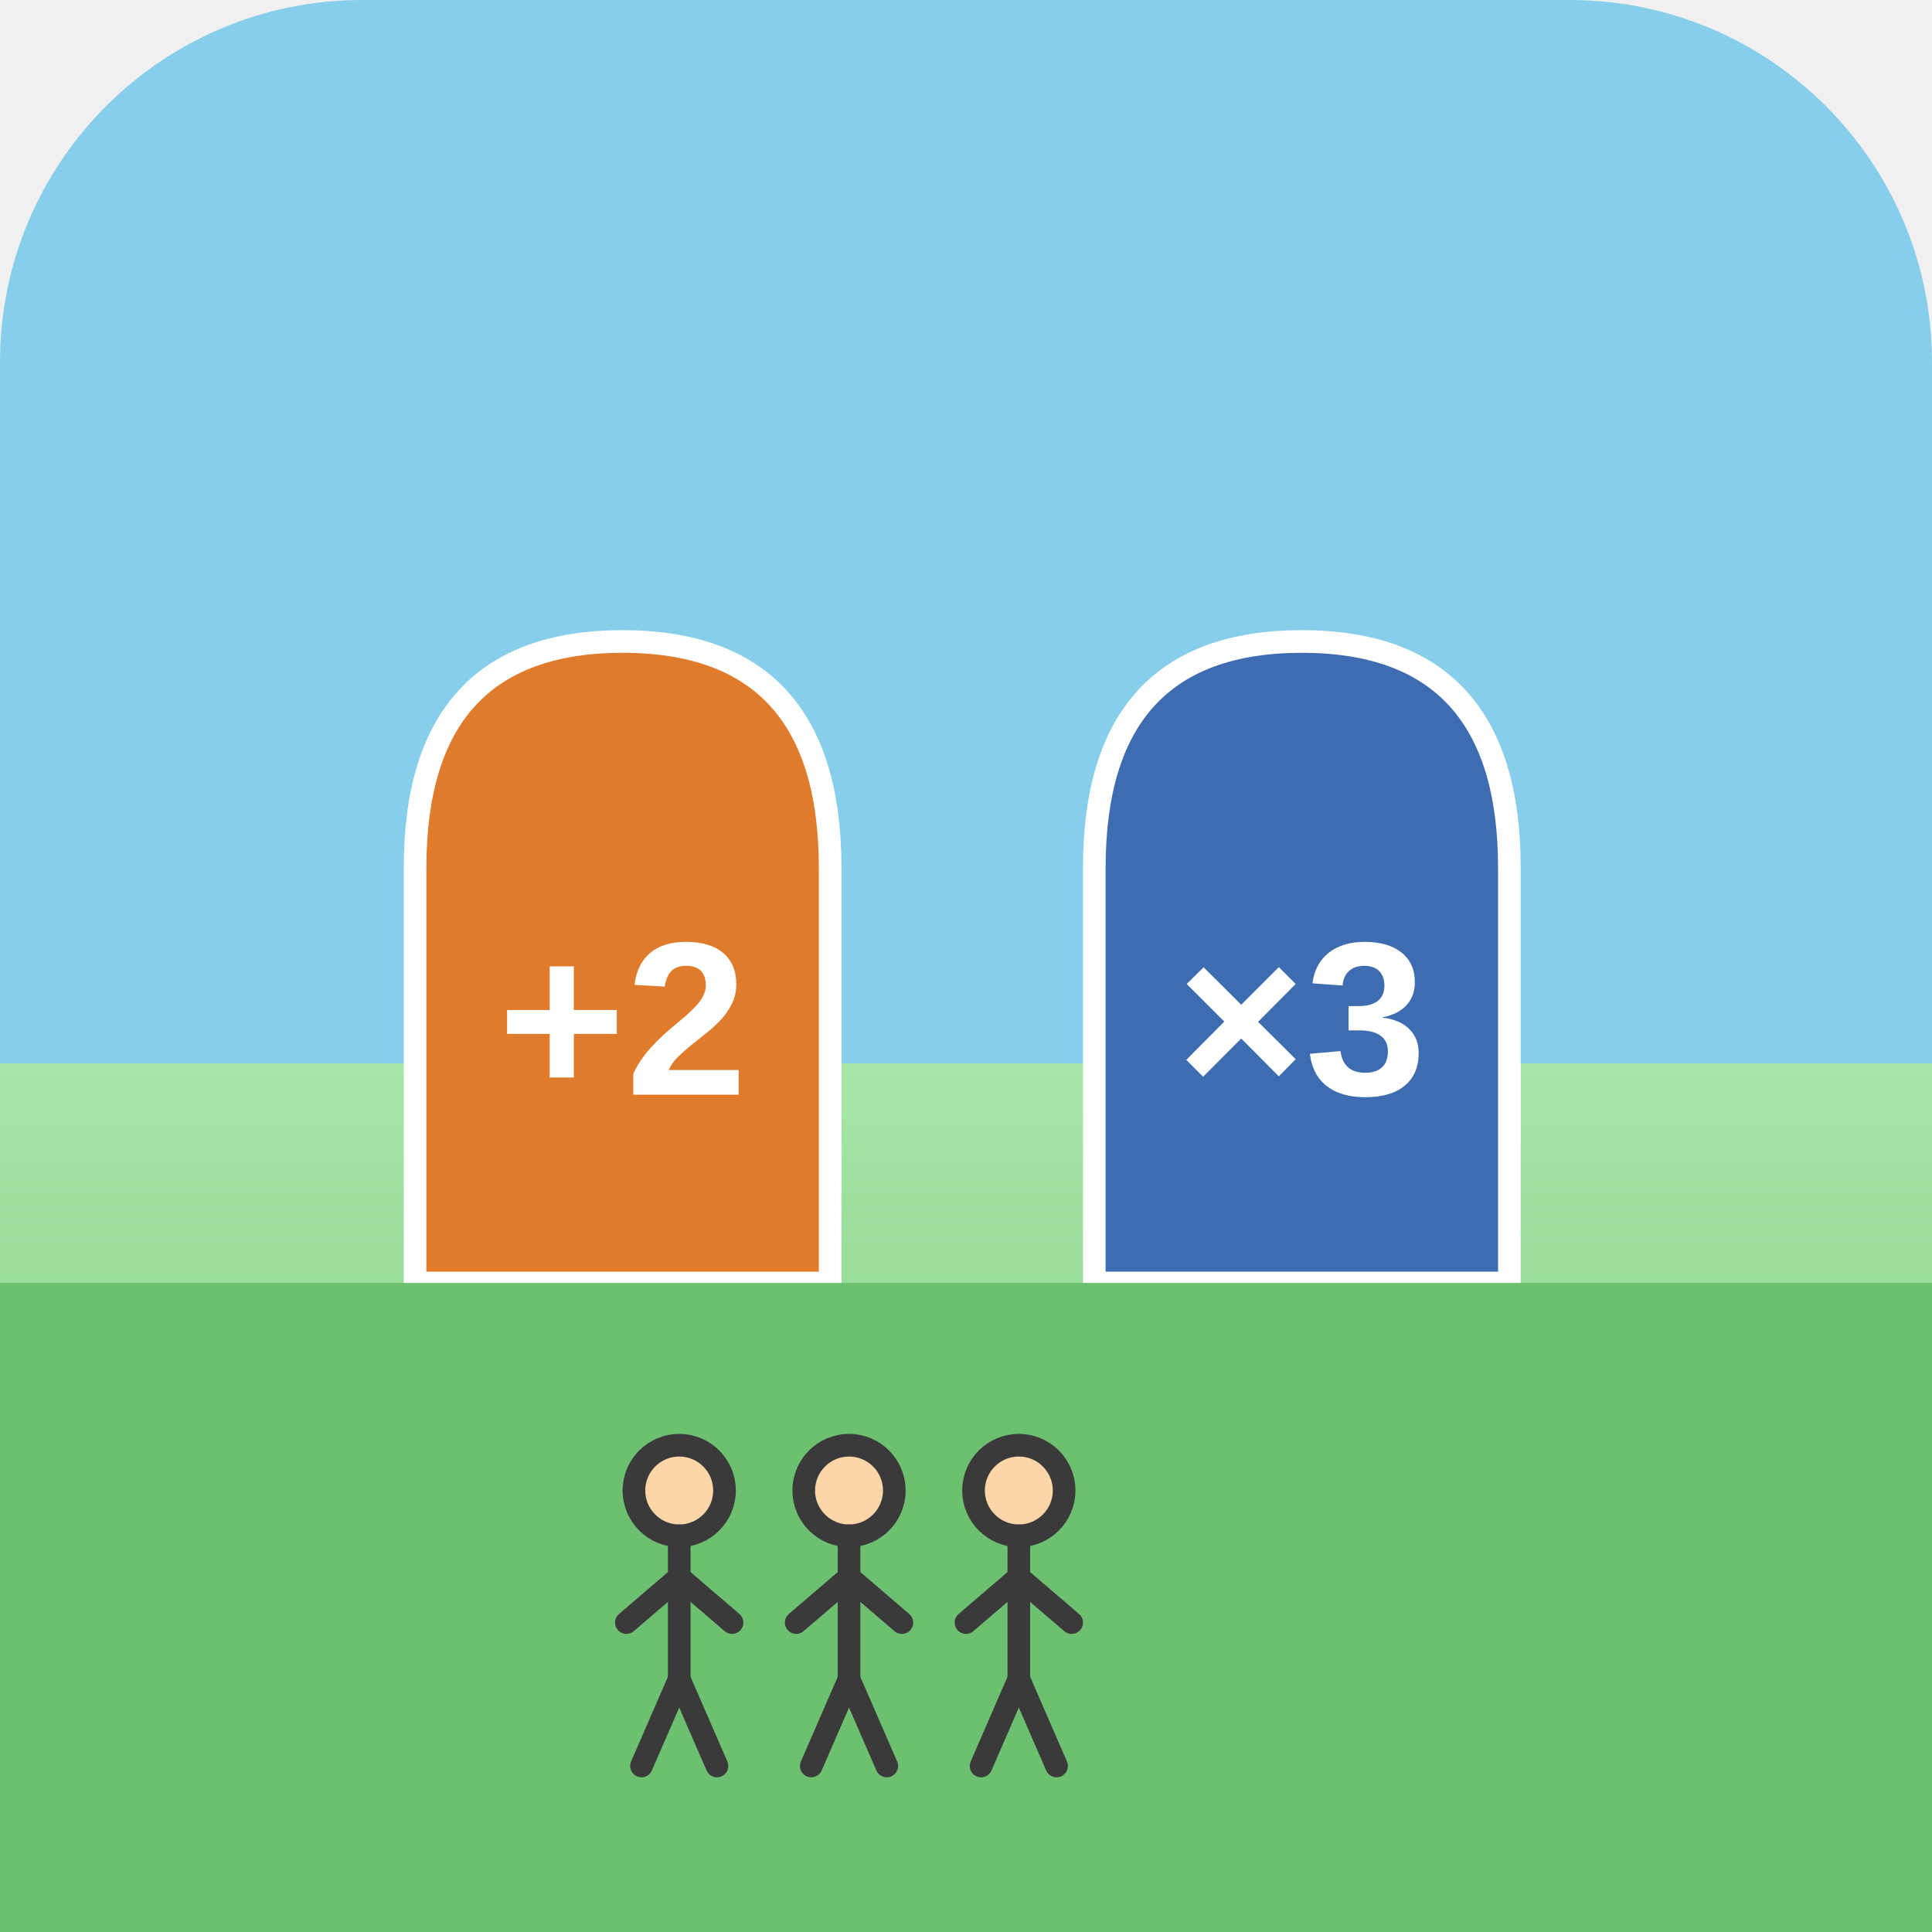
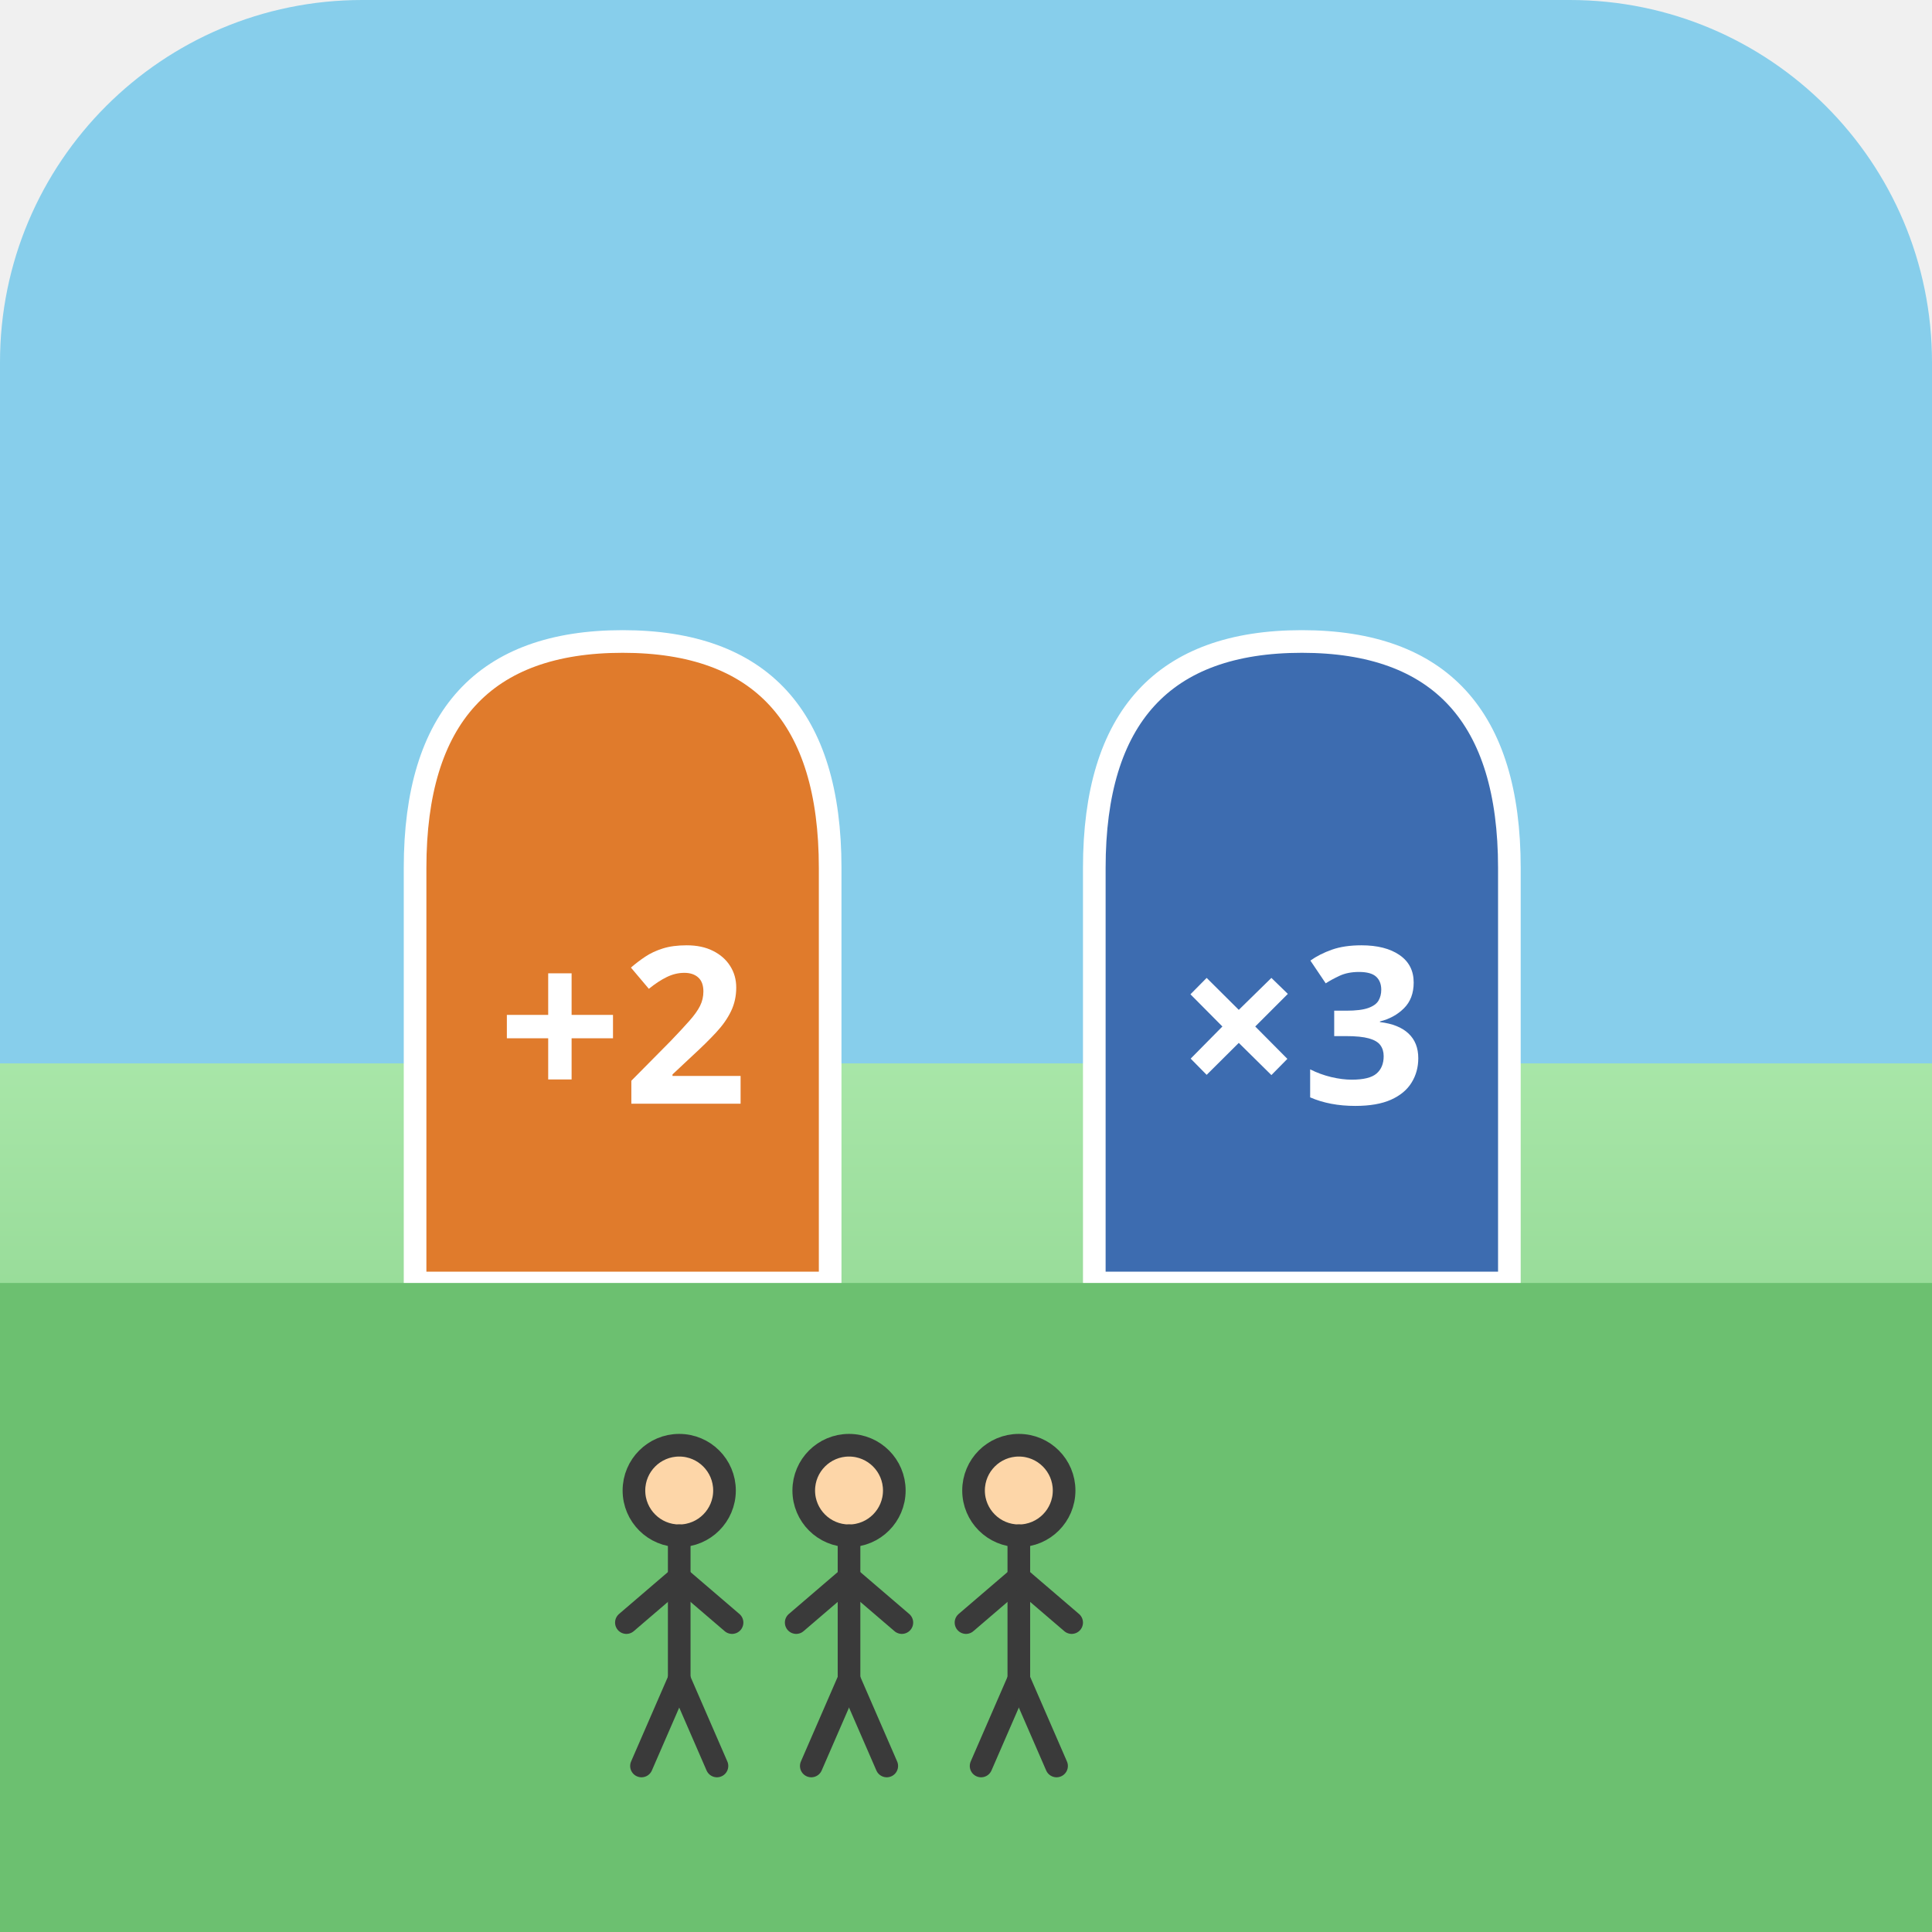
<svg xmlns="http://www.w3.org/2000/svg" viewBox="0 0 512 512">
  <defs>
    <linearGradient id="bg" x1="0" y1="0" x2="0" y2="1">
      <stop offset="0%" stop-color="#87ceeb" />
      <stop offset="55%" stop-color="#87ceeb" />
      <stop offset="55%" stop-color="#a8e6a8" />
      <stop offset="100%" stop-color="#6cc070" />
    </linearGradient>
  </defs>
  <rect width="512" height="512" rx="96" fill="url(#bg)" />
  <path d="M 110 230 Q 110 170 165 170 Q 220 170 220 230 L 220 340 L 110 340 Z" fill="#e07b2c" stroke="#fff" stroke-width="6" />
-   <text x="165" y="270" font-family="Arial, sans-serif" font-size="58" font-weight="bold" fill="white" text-anchor="middle" dominant-baseline="central">+2</text>
+   <text x="165" y="270" font-family="Verdana, sans-serif" font-size="58" font-weight="bold" fill="white" text-anchor="middle" dominant-baseline="central">+2</text>
  <path d="M 290 230 Q 290 170 345 170 Q 400 170 400 230 L 400 340 L 290 340 Z" fill="#3d6cb0" stroke="#fff" stroke-width="6" />
-   <text x="345" y="270" font-family="Arial, sans-serif" font-size="58" font-weight="bold" fill="white" text-anchor="middle" dominant-baseline="central">×3</text>
+   <text x="345" y="270" font-family="Verdana, sans-serif" font-size="58" font-weight="bold" fill="white" text-anchor="middle" dominant-baseline="central">×3</text>
  <rect x="0" y="340" width="512" height="172" fill="#6cc070" />
  <g stroke="#3a3a3a" stroke-width="6" stroke-linecap="round" fill="none">
    <circle cx="180" cy="395" r="12" fill="#fdd6a8" />
    <line x1="180" y1="407" x2="180" y2="445" />
    <line x1="180" y1="418" x2="166" y2="430" />
    <line x1="180" y1="418" x2="194" y2="430" />
    <line x1="180" y1="445" x2="170" y2="468" />
    <line x1="180" y1="445" x2="190" y2="468" />
  </g>
  <g stroke="#3a3a3a" stroke-width="6" stroke-linecap="round" fill="none">
    <circle cx="225" cy="395" r="12" fill="#fdd6a8" />
    <line x1="225" y1="407" x2="225" y2="445" />
    <line x1="225" y1="418" x2="211" y2="430" />
    <line x1="225" y1="418" x2="239" y2="430" />
    <line x1="225" y1="445" x2="215" y2="468" />
    <line x1="225" y1="445" x2="235" y2="468" />
  </g>
  <g stroke="#3a3a3a" stroke-width="6" stroke-linecap="round" fill="none">
    <circle cx="270" cy="395" r="12" fill="#fdd6a8" />
    <line x1="270" y1="407" x2="270" y2="445" />
    <line x1="270" y1="418" x2="256" y2="430" />
    <line x1="270" y1="418" x2="284" y2="430" />
    <line x1="270" y1="445" x2="260" y2="468" />
    <line x1="270" y1="445" x2="280" y2="468" />
  </g>
</svg>
